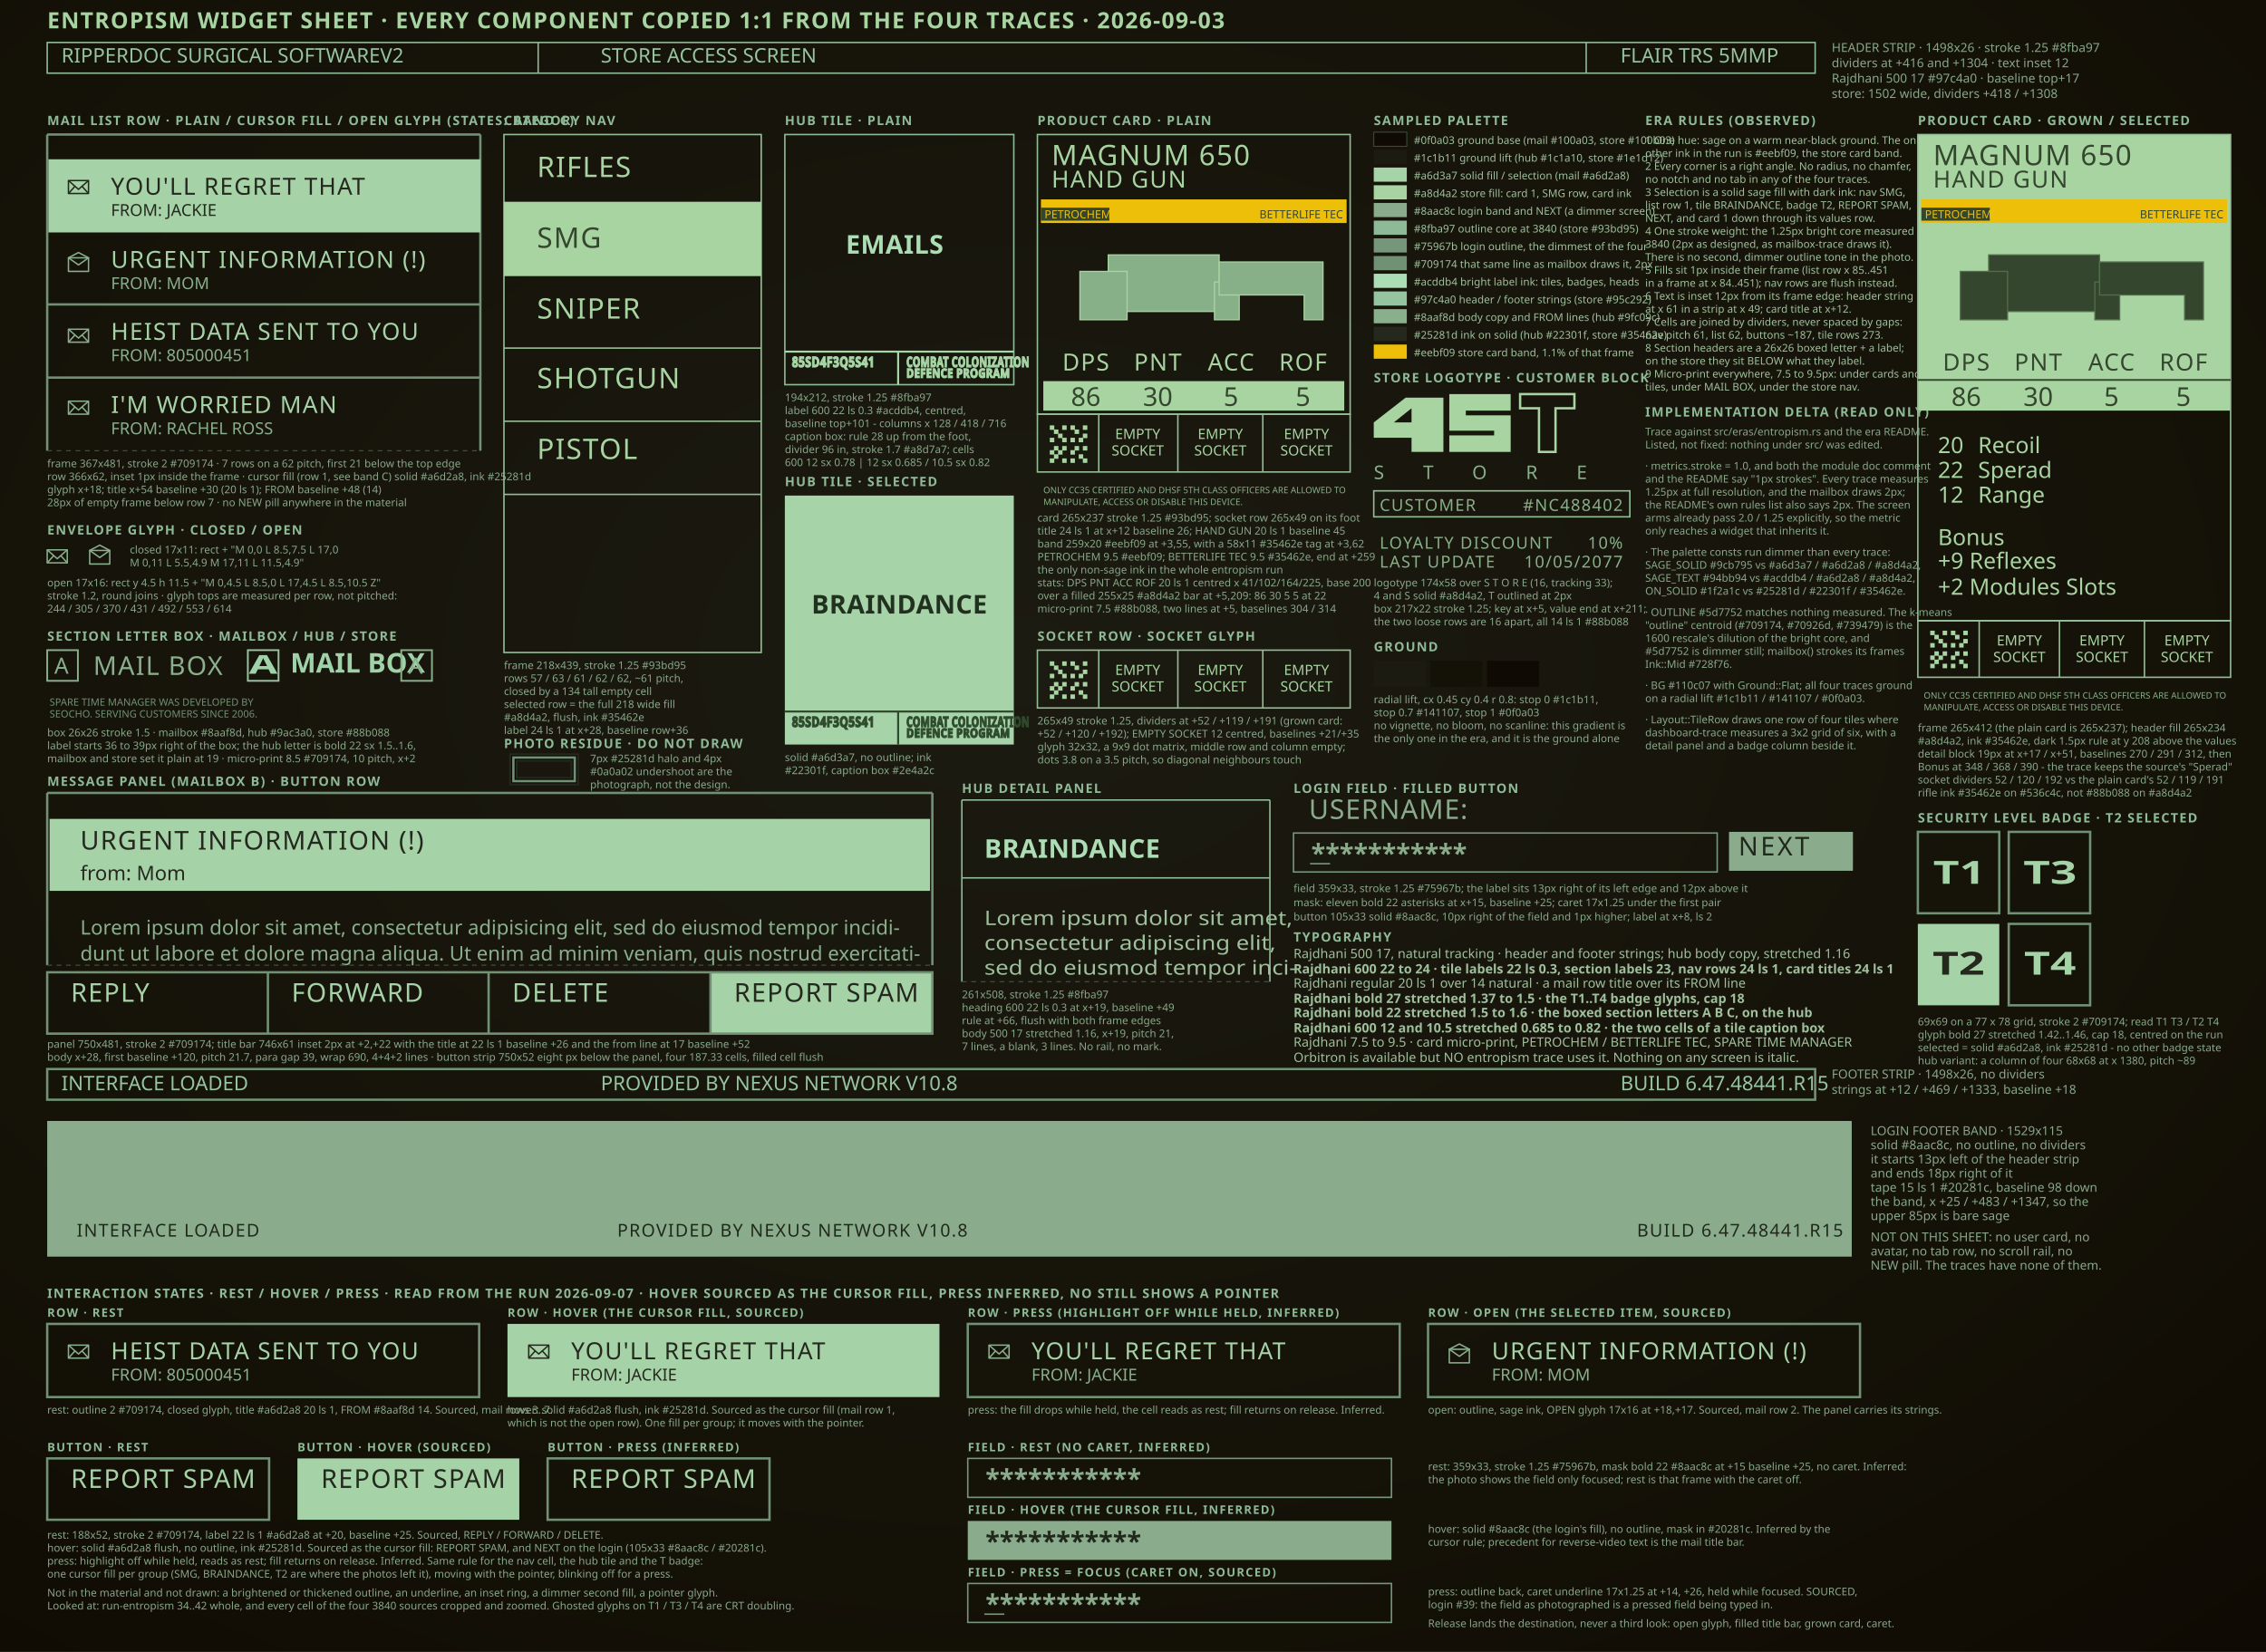
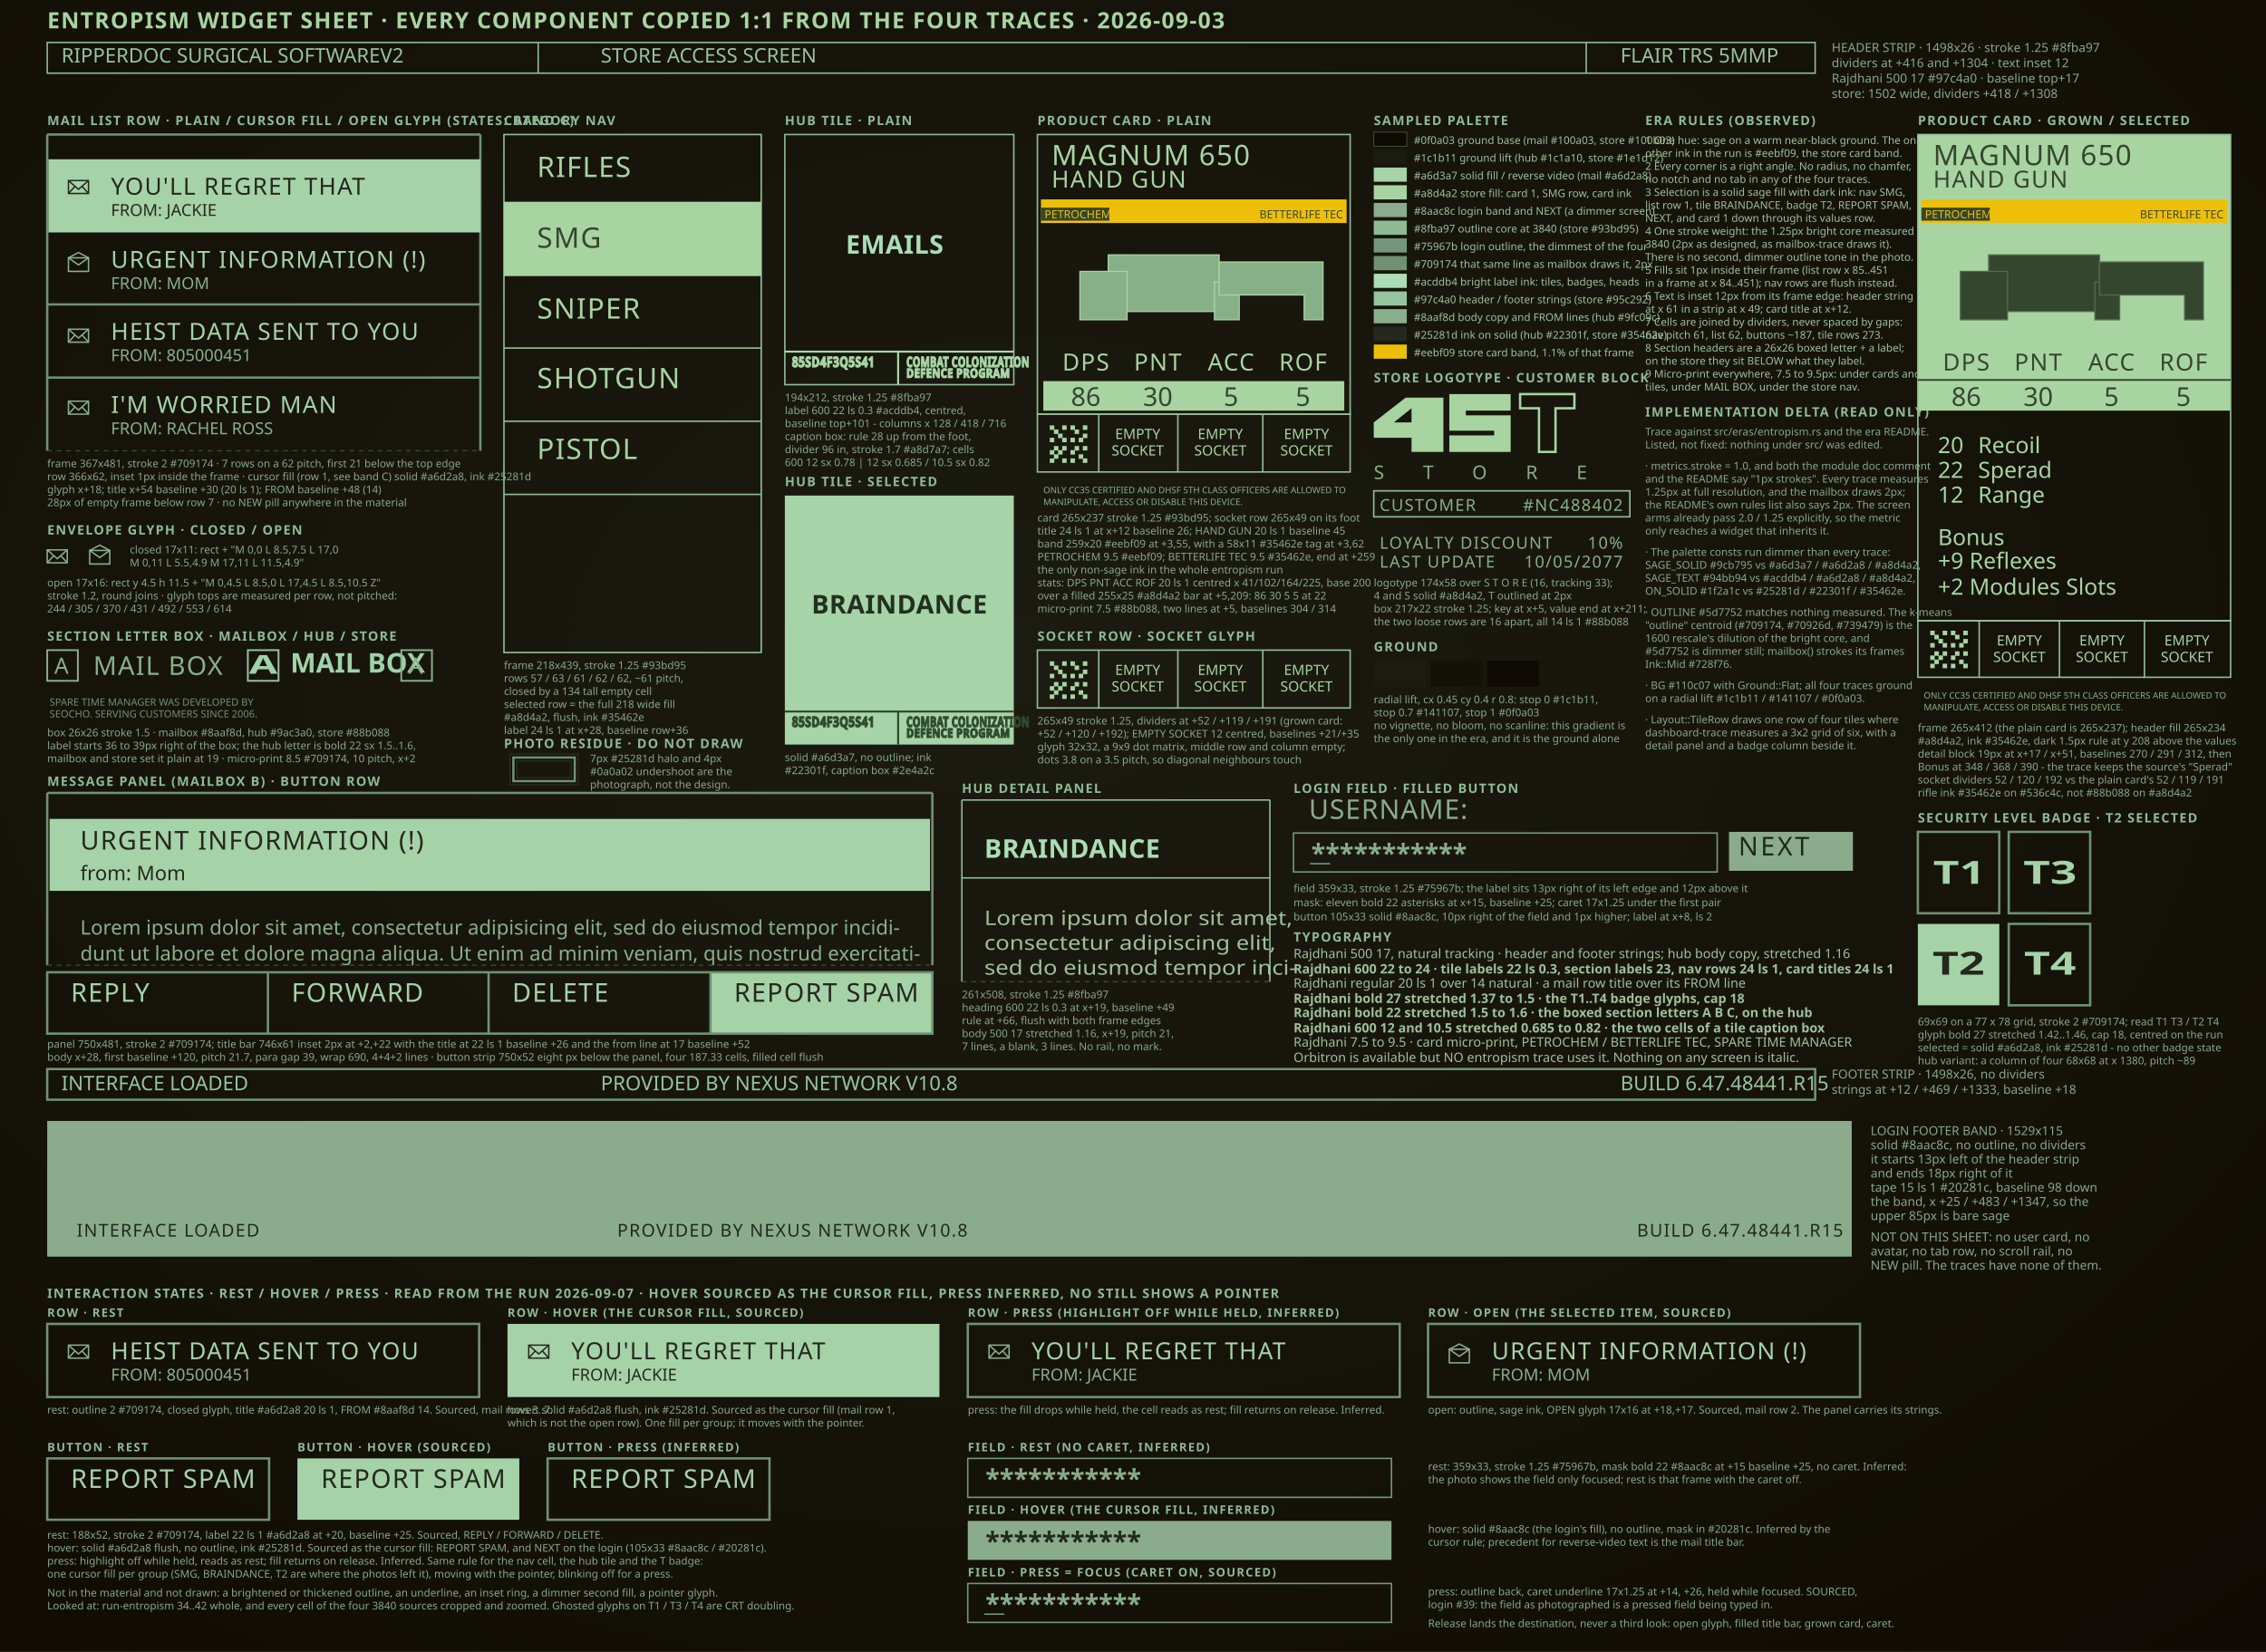
<svg xmlns="http://www.w3.org/2000/svg" width="1920" height="1400" viewBox="0 0 1920 1400">
  <defs>
    <radialGradient id="lift" cx="0.45" cy="0.4" r="0.8">
      <stop offset="0" stop-color="#1c1b11" />
      <stop offset="0.7" stop-color="#141107" />
      <stop offset="1" stop-color="#0f0a03" />
    </radialGradient>
    <g id="caption" font-family="Rajdhani" font-weight="600" text-anchor="start">
      <path d="M 0,-28 H 194 M 96,-28 V 0" fill="none" stroke-width="1.7" />
      <text transform="translate(6,-15) scale(0.78,1)" font-size="12">85SD4F3Q5S41</text>
      <text transform="translate(103,-15) scale(0.685,1)" font-size="12">COMBAT COLONIZATION</text>
      <text transform="translate(103,-6) scale(0.82,1)" font-size="10.5">DEFENCE PROGRAM</text>
    </g>
    <g id="env" fill="none" stroke-width="1.2" stroke-linejoin="round">
      <rect x="0" y="0" width="17" height="11" />
      <path d="M 0,0 L 8.5,7.5 L 17,0 M 0,11 L 5.5,4.9 M 17,11 L 11.5,4.9" />
    </g>
    <g id="env-open" fill="none" stroke-width="1.2" stroke-linejoin="round">
      <rect x="0" y="4.5" width="17" height="11.5" />
      <path d="M 0,4.5 L 8.5,0 L 17,4.5 L 8.5,10.5 Z" />
    </g>
    <g id="rifle">
      <rect x="60" y="102" width="94" height="48" />
      <rect x="36" y="116" width="40" height="41" />
      <rect x="150" y="125" width="21" height="32" />
      <path d="M 154,108 H 242 V 157 H 226 V 136 H 154 Z" />
    </g>
    <g id="qr">
      <rect x="0" y="0" width="3.8" height="3.8" />
      <rect x="10.5" y="0" width="3.8" height="3.8" />
      <rect x="17.5" y="0" width="3.8" height="3.8" />
      <rect x="28" y="0" width="3.8" height="3.8" />
      <rect x="3.5" y="3.5" width="3.8" height="3.8" />
      <rect x="21" y="3.5" width="3.8" height="3.8" />
      <rect x="7" y="7" width="3.8" height="3.8" />
      <rect x="28" y="7" width="3.8" height="3.8" />
      <rect x="0" y="10.5" width="3.8" height="3.8" />
      <rect x="10.5" y="10.5" width="3.8" height="3.8" />
      <rect x="17.5" y="10.5" width="3.8" height="3.8" />
      <rect x="24.5" y="10.5" width="3.8" height="3.8" />
      <rect x="3.5" y="17.5" width="3.8" height="3.8" />
      <rect x="10.5" y="17.5" width="3.8" height="3.8" />
      <rect x="21" y="17.5" width="3.8" height="3.8" />
      <rect x="28" y="17.5" width="3.8" height="3.8" />
      <rect x="0" y="21" width="3.8" height="3.8" />
      <rect x="7" y="21" width="3.8" height="3.8" />
      <rect x="17.5" y="21" width="3.8" height="3.8" />
      <rect x="3.5" y="24.5" width="3.8" height="3.8" />
      <rect x="24.5" y="24.5" width="3.8" height="3.8" />
      <rect x="0" y="28" width="3.8" height="3.8" />
      <rect x="10.5" y="28" width="3.8" height="3.8" />
      <rect x="17.5" y="28" width="3.8" height="3.8" />
      <rect x="28" y="28" width="3.8" height="3.8" />
    </g>
    <g id="card" font-family="Rajdhani">
      <rect x="0" y="0" width="265" height="237" fill="none" stroke="#93bd95" stroke-width="1.25" />
      <text x="12" y="26" font-size="24" fill="#a8d4a2" letter-spacing="1">MAGNUM 650</text>
      <text x="12" y="45" font-size="20" fill="#a8d4a2" letter-spacing="1">HAND GUN</text>
      <rect x="3" y="55" width="259" height="20" fill="#eebf09" />
      <rect x="3" y="62" width="58" height="11" fill="#35462e" />
      <text x="6" y="71" font-size="9.5" fill="#eebf09">PETROCHEM</text>
      <text x="259" y="71" font-size="9.5" fill="#35462e" text-anchor="end">BETTERLIFE TEC</text>
      <use href="#rifle" fill="#88b088" stroke="#a8d4a2" stroke-width="1" />
      <g font-size="20" fill="#a8d4a2" text-anchor="middle" letter-spacing="1">
        <text x="41" y="200">DPS</text>
        <text x="102" y="200">PNT</text>
        <text x="164" y="200">ACC</text>
        <text x="225" y="200">ROF</text>
      </g>
      <rect x="5" y="209" width="255" height="25" fill="#a8d4a2" />
      <g font-size="22" fill="#35462e" text-anchor="middle">
        <text x="41" y="230">86</text>
        <text x="102" y="230">30</text>
        <text x="164" y="230">5</text>
        <text x="225" y="230">5</text>
      </g>
      <rect x="0" y="237" width="265" height="49" fill="none" stroke="#93bd95" stroke-width="1.25" />
      <path d="M 52,237 V 286 M 119,237 V 286 M 191,237 V 286" fill="none" stroke="#93bd95" stroke-width="1.25" />
      <use href="#qr" x="10.5" y="246.5" fill="#a8d4a2" />
      <g font-size="12" fill="#a8d4a2" text-anchor="middle">
        <text x="85" y="258">EMPTY</text>
        <text x="85" y="272">SOCKET</text>
        <text x="155" y="258">EMPTY</text>
        <text x="155" y="272">SOCKET</text>
        <text x="228" y="258">EMPTY</text>
        <text x="228" y="272">SOCKET</text>
      </g>
      <g font-size="7.5" fill="#88b088">
        <text x="5" y="304">ONLY CC35 CERTIFIED AND DHSF 5TH CLASS OFFICERS ARE ALLOWED TO</text>
        <text x="5" y="314">MANIPULATE, ACCESS OR DISABLE THIS DEVICE.</text>
      </g>
    </g>
  </defs>
  <rect width="1920" height="1400" fill="url(#lift)" />
  <text x="40" y="24" font-family="Rajdhani" font-size="19" font-weight="600" fill="#a8d4a2" letter-spacing="1">ENTROPISM WIDGET SHEET · EVERY COMPONENT COPIED 1:1 FROM THE FOUR TRACES · 2026-09-03</text>
  <g>
    <rect x="40" y="36" width="1498" height="26" fill="none" stroke="#8fba97" stroke-width="1.25" />
    <path d="M 456,36 V 62 M 1344,36 V 62" fill="none" stroke="#8fba97" stroke-width="1.25" />
    <g font-family="Rajdhani" font-size="17" font-weight="500" fill="#97c4a0">
      <text x="52" y="53">RIPPERDOC SURGICAL SOFTWAREV2</text>
      <text x="509" y="53">STORE ACCESS SCREEN</text>
      <text x="1373" y="53">FLAIR TRS 5MMP</text>
    </g>
  </g>
  <g font-family="Rajdhani" font-size="10.5" font-weight="500" fill="#88a789">
    <text x="1552" y="44">HEADER STRIP · 1498x26 · stroke 1.25 #8fba97</text>
    <text x="1552" y="57">dividers at +416 and +1304 · text inset 12</text>
    <text x="1552" y="70">Rajdhani 500 17 #97c4a0 · baseline top+17</text>
    <text x="1552" y="83">store: 1502 wide, dividers +418 / +1308</text>
  </g>
  <text x="40" y="106" font-family="Rajdhani" font-size="11" font-weight="600" letter-spacing="1" fill="#8fba97">MAIL LIST ROW · PLAIN / CURSOR FILL / OPEN GLYPH (STATES: BAND C)</text>
  <g font-family="Rajdhani">
    <path d="M 40,114 H 407 M 40,114 V 382 M 407,114 V 382 M 41,258 H 407 M 41,320 H 407" fill="none" stroke="#709174" stroke-width="2" />
    <rect x="41" y="135" width="366" height="62" fill="#a6d2a8" />
    <use href="#env" x="58" y="153" stroke="#25281d" />
    <text x="94" y="165" font-size="20" fill="#25281d" letter-spacing="1">YOU'LL REGRET THAT</text>
    <text x="94" y="183" font-size="14" fill="#25281d">FROM: JACKIE</text>
    <g stroke="#8aaf8d">
      <use href="#env-open" x="58" y="214" />
      <use href="#env" x="58" y="279" />
      <use href="#env" x="58" y="340" />
    </g>
    <g font-size="20" fill="#a6d2a8" letter-spacing="1">
      <text x="94" y="227">URGENT INFORMATION (!)</text>
      <text x="94" y="288">HEIST DATA SENT TO YOU</text>
      <text x="94" y="350">I'M WORRIED MAN</text>
    </g>
    <g font-size="14" fill="#8aaf8d">
      <text x="94" y="245">FROM: MOM</text>
      <text x="94" y="306">FROM: 805000451</text>
      <text x="94" y="368">FROM: RACHEL ROSS</text>
    </g>
    <path d="M 40,382 H 407" stroke="#3d4d38" stroke-width="1" stroke-dasharray="4 4" fill="none" />
  </g>
  <g font-family="Rajdhani" font-size="9" font-weight="500" fill="#88a789">
    <text x="40" y="396">frame 367x481, stroke 2 #709174 · 7 rows on a 62 pitch, first 21 below the top edge</text>
    <text x="40" y="407">row 366x62, inset 1px inside the frame · cursor fill (row 1, see band C) solid #a6d2a8, ink #25281d</text>
    <text x="40" y="418">glyph x+18; title x+54 baseline +30 (20 ls 1); FROM baseline +48 (14)</text>
    <text x="40" y="429">28px of empty frame below row 7 · no NEW pill anywhere in the material</text>
  </g>
  <text x="40" y="453" font-family="Rajdhani" font-size="11" font-weight="600" letter-spacing="1" fill="#8fba97">ENVELOPE GLYPH · CLOSED / OPEN</text>
  <g stroke="#8aaf8d">
    <use href="#env" x="40" y="466" />
    <use href="#env-open" x="76" y="462" />
  </g>
  <g font-family="Rajdhani" font-size="9" font-weight="500" fill="#88a789">
    <text x="110" y="469">closed 17x11: rect + "M 0,0 L 8.5,7.5 L 17,0</text>
    <text x="110" y="480">M 0,11 L 5.5,4.9 M 17,11 L 11.5,4.9"</text>
    <text x="40" y="497">open 17x16: rect y 4.5 h 11.5 + "M 0,4.5 L 8.5,0 L 17,4.5 L 8.5,10.5 Z"</text>
    <text x="40" y="508">stroke 1.2, round joins · glyph tops are measured per row, not pitched:</text>
    <text x="40" y="519">244 / 305 / 370 / 431 / 492 / 553 / 614</text>
  </g>
  <text x="40" y="543" font-family="Rajdhani" font-size="11" font-weight="600" letter-spacing="1" fill="#8fba97">SECTION LETTER BOX · MAILBOX / HUB / STORE</text>
  <g font-family="Rajdhani" fill="#8aaf8d">
    <rect x="40" y="551" width="26" height="26" fill="none" stroke="#8aaf8d" stroke-width="1.5" />
    <text x="46" y="571" font-size="19">A</text>
    <text x="79" y="572" font-size="22" letter-spacing="1">MAIL BOX</text>
    <text x="42" y="598" font-size="8.5" fill="#709174">SPARE TIME MANAGER WAS DEVELOPED BY</text>
    <text x="42" y="608" font-size="8.5" fill="#709174">SEOCHO. SERVING CUSTOMERS SINCE 2006.</text>
  </g>
  <g font-family="Rajdhani" fill="#a0d2a9">
    <rect x="210" y="551" width="26" height="26" fill="none" stroke="#9ac3a0" stroke-width="1.5" />
    <text transform="translate(223,571) scale(1.6,1)" font-size="22" font-weight="bold" text-anchor="middle">A</text>
    <text x="246" y="570" font-size="23" font-weight="600">MAIL BOX</text>
  </g>
  <g font-family="Rajdhani" fill="#88b088">
    <rect x="340" y="551" width="26" height="26" fill="none" stroke="#88b088" stroke-width="1.5" />
    <text x="346" y="571" font-size="19">A</text>
  </g>
  <g font-family="Rajdhani" font-size="9" font-weight="500" fill="#88a789">
    <text x="40" y="624">box 26x26 stroke 1.5 · mailbox #8aaf8d, hub #9ac3a0, store #88b088</text>
    <text x="40" y="635">label starts 36 to 39px right of the box; the hub letter is bold 22 sx 1.5..1.6,</text>
    <text x="40" y="646">mailbox and store set it plain at 19 · micro-print 8.5 #709174, 10 pitch, x+2</text>
  </g>
  <text x="427" y="106" font-family="Rajdhani" font-size="11" font-weight="600" letter-spacing="1" fill="#8fba97">CATEGORY NAV</text>
  <g font-family="Rajdhani" font-size="24" letter-spacing="1">
    <rect x="427" y="114" width="218" height="439" fill="none" stroke="#93bd95" stroke-width="1.25" />
    <text x="455" y="150" fill="#a8d4a2">RIFLES</text>
    <rect x="427" y="171" width="218" height="63" fill="#a8d4a2" />
    <text x="455" y="210" fill="#35462e">SMG</text>
    <text x="455" y="270" fill="#a8d4a2">SNIPER</text>
    <text x="455" y="329" fill="#a8d4a2">SHOTGUN</text>
    <text x="455" y="389" fill="#a8d4a2">PISTOL</text>
    <path d="M 427,295 H 645 M 427,357 H 645 M 427,419 H 645" fill="none" stroke="#93bd95" stroke-width="1.25" />
  </g>
  <g font-family="Rajdhani" font-size="9" font-weight="500" fill="#88a789">
    <text x="427" y="567">frame 218x439, stroke 1.25 #93bd95</text>
    <text x="427" y="578">rows 57 / 63 / 61 / 62 / 62, ~61 pitch,</text>
    <text x="427" y="589">closed by a 134 tall empty cell</text>
    <text x="427" y="600">selected row = the full 218 wide fill</text>
    <text x="427" y="611">#a8d4a2, flush, ink #35462e</text>
    <text x="427" y="622">label 24 ls 1 at x+28, baseline row+36</text>
  </g>
  <text x="427" y="634" font-family="Rajdhani" font-size="11" font-weight="600" letter-spacing="1" fill="#8fba97">PHOTO RESIDUE · DO NOT DRAW</text>
  <g fill="none">
    <rect x="435" y="642" width="52" height="20" stroke="#25281d" stroke-width="7" />
    <rect x="435" y="642" width="52" height="20" stroke="#0a0a02" stroke-width="4" />
    <rect x="435" y="642" width="52" height="20" stroke="#709174" stroke-width="2" />
  </g>
  <g font-family="Rajdhani" font-size="9" font-weight="500" fill="#88a789">
    <text x="500" y="646">7px #25281d halo and 4px</text>
    <text x="500" y="657">#0a0a02 undershoot are the</text>
    <text x="500" y="668">photograph, not the design.</text>
  </g>
  <text x="665" y="106" font-family="Rajdhani" font-size="11" font-weight="600" letter-spacing="1" fill="#8fba97">HUB TILE · PLAIN</text>
  <g font-family="Rajdhani" font-size="22" font-weight="600" text-anchor="middle" letter-spacing="0.3">
    <rect x="665" y="114" width="194" height="212" fill="none" stroke="#8fba97" stroke-width="1.25" />
    <text x="758" y="215" fill="#acddb4">EMAILS</text>
    <use href="#caption" x="665" y="326" fill="#a8d7a7" stroke="#a8d7a7" />
  </g>
  <g font-family="Rajdhani" font-size="9" font-weight="500" fill="#88a789">
    <text x="665" y="340">194x212, stroke 1.25 #8fba97</text>
    <text x="665" y="351">label 600 22 ls 0.3 #acddb4, centred,</text>
    <text x="665" y="362">baseline top+101 - columns x 128 / 418 / 716</text>
    <text x="665" y="373">caption box: rule 28 up from the foot,</text>
    <text x="665" y="384">divider 96 in, stroke 1.7 #a8d7a7; cells</text>
    <text x="665" y="395">600 12 sx 0.78 | 12 sx 0.685 / 10.5 sx 0.82</text>
  </g>
  <text x="665" y="412" font-family="Rajdhani" font-size="11" font-weight="600" letter-spacing="1" fill="#8fba97">HUB TILE · SELECTED</text>
  <g font-family="Rajdhani" font-size="22" font-weight="600" text-anchor="middle" letter-spacing="0.3">
    <rect x="665" y="420" width="194" height="211" fill="#a6d3a7" />
    <text x="762" y="520" fill="#22301f">BRAINDANCE</text>
    <use href="#caption" x="665" y="631" fill="#2e4a2c" stroke="#2e4a2c" />
  </g>
  <g font-family="Rajdhani" font-size="9" font-weight="500" fill="#88a789">
    <text x="665" y="645">solid #a6d3a7, no outline; ink</text>
    <text x="665" y="656">#22301f, caption box #2e4a2c</text>
  </g>
  <text x="879" y="106" font-family="Rajdhani" font-size="11" font-weight="600" letter-spacing="1" fill="#8fba97">PRODUCT CARD · PLAIN</text>
  <use href="#card" x="879" y="114" />
  <g font-family="Rajdhani" font-size="9" font-weight="500" fill="#88a789">
    <text x="879" y="442">card 265x237 stroke 1.25 #93bd95; socket row 265x49 on its foot</text>
    <text x="879" y="453">title 24 ls 1 at x+12 baseline 26; HAND GUN 20 ls 1 baseline 45</text>
    <text x="879" y="464">band 259x20 #eebf09 at +3,55, with a 58x11 #35462e tag at +3,62</text>
    <text x="879" y="475">PETROCHEM 9.5 #eebf09; BETTERLIFE TEC 9.5 #35462e, end at +259</text>
    <text x="879" y="486">the only non-sage ink in the whole entropism run</text>
    <text x="879" y="497">stats: DPS PNT ACC ROF 20 ls 1 centred x 41/102/164/225, base 200</text>
    <text x="879" y="508">over a filled 255x25 #a8d4a2 bar at +5,209: 86 30 5 5 at 22</text>
    <text x="879" y="519">micro-print 7.5 #88b088, two lines at +5, baselines 304 / 314</text>
  </g>
  <text x="879" y="543" font-family="Rajdhani" font-size="11" font-weight="600" letter-spacing="1" fill="#8fba97">SOCKET ROW · SOCKET GLYPH</text>
  <g font-family="Rajdhani">
    <rect x="879" y="551" width="265" height="49" fill="none" stroke="#93bd95" stroke-width="1.25" />
    <path d="M 931,551 V 600 M 998,551 V 600 M 1070,551 V 600" fill="none" stroke="#93bd95" stroke-width="1.25" />
    <use href="#qr" x="889.5" y="560.5" fill="#a8d4a2" />
    <g font-size="12" fill="#a8d4a2" text-anchor="middle">
      <text x="964" y="572">EMPTY</text>
      <text x="964" y="586">SOCKET</text>
      <text x="1034" y="572">EMPTY</text>
      <text x="1034" y="586">SOCKET</text>
      <text x="1107" y="572">EMPTY</text>
      <text x="1107" y="586">SOCKET</text>
    </g>
  </g>
  <g font-family="Rajdhani" font-size="9" font-weight="500" fill="#88a789">
    <text x="879" y="614">265x49 stroke 1.25, dividers at +52 / +119 / +191 (grown card:</text>
    <text x="879" y="625">+52 / +120 / +192); EMPTY SOCKET 12 centred, baselines +21/+35</text>
    <text x="879" y="636">glyph 32x32, a 9x9 dot matrix, middle row and column empty;</text>
    <text x="879" y="647">dots 3.8 on a 3.5 pitch, so diagonal neighbours touch</text>
  </g>
  <text x="1164" y="106" font-family="Rajdhani" font-size="11" font-weight="600" letter-spacing="1" fill="#8fba97">SAMPLED PALETTE</text>
  <g font-family="Rajdhani" font-size="9" font-weight="500" fill="#9fc09c">
    <rect x="1164" y="112" width="28" height="12" fill="#0f0a03" stroke="#3d4d38" stroke-width="0.8" />
    <text x="1198" y="122">#0f0a03  ground base (mail #100a03, store #100b03)</text>
    <rect x="1164" y="127" width="28" height="12" fill="#1c1b11" />
    <text x="1198" y="137">#1c1b11  ground lift (hub #1c1a10, store #1e1d12)</text>
    <rect x="1164" y="142" width="28" height="12" fill="#a6d3a7" />
-     <text x="1198" y="152">#a6d3a7  solid fill / selection (mail #a6d2a8)</text>
+     <text x="1198" y="152">#a6d3a7  solid fill / reverse video (mail #a6d2a8)</text>
    <rect x="1164" y="157" width="28" height="12" fill="#a8d4a2" />
    <text x="1198" y="167">#a8d4a2  store fill: card 1, SMG row, card ink</text>
    <rect x="1164" y="172" width="28" height="12" fill="#8aac8c" />
    <text x="1198" y="182">#8aac8c  login band and NEXT (a dimmer screen)</text>
    <rect x="1164" y="187" width="28" height="12" fill="#8fba97" />
    <text x="1198" y="197">#8fba97  outline core at 3840 (store #93bd95)</text>
    <rect x="1164" y="202" width="28" height="12" fill="#75967b" />
    <text x="1198" y="212">#75967b  login outline, the dimmest of the four</text>
    <rect x="1164" y="217" width="28" height="12" fill="#709174" />
    <text x="1198" y="227">#709174  that same line as mailbox draws it, 2px</text>
    <rect x="1164" y="232" width="28" height="12" fill="#acddb4" />
    <text x="1198" y="242">#acddb4  bright label ink: tiles, badges, heads</text>
    <rect x="1164" y="247" width="28" height="12" fill="#97c4a0" />
    <text x="1198" y="257">#97c4a0  header / footer strings (store #95c292)</text>
    <rect x="1164" y="262" width="28" height="12" fill="#8aaf8d" />
    <text x="1198" y="272">#8aaf8d  body copy and FROM lines (hub #9fc09c)</text>
    <rect x="1164" y="277" width="28" height="12" fill="#25281d" />
    <text x="1198" y="287">#25281d  ink on solid (hub #22301f, store #35462e)</text>
    <rect x="1164" y="292" width="28" height="12" fill="#eebf09" />
    <text x="1198" y="302">#eebf09  store card band, 1.1% of that frame</text>
  </g>
  <text x="1164" y="324" font-family="Rajdhani" font-size="11" font-weight="600" letter-spacing="1" fill="#8fba97">STORE LOGOTYPE · CUSTOMER BLOCK</text>
  <g transform="translate(1026,232)" font-family="Rajdhani">
    <path d="M 170,105 H 197 V 151 H 170 V 139 H 138 V 126 L 165,105 Z M 155,126 H 170 V 114 Z" fill="#a8d4a2" fill-rule="evenodd" />
    <path d="M 202,102 H 254 V 116 H 216 V 120 H 254 V 151 H 202 V 137 H 240 V 133 H 202 Z" fill="#a8d4a2" />
    <path d="M 262,102 H 308 V 114 H 292 V 151 H 278 V 114 H 262 Z" fill="none" stroke="#a8d4a2" stroke-width="2" />
    <text x="138" y="174" font-size="16" fill="#88b088" letter-spacing="33">STORE</text>
  </g>
  <g font-family="Rajdhani">
    <rect x="1164" y="416" width="217" height="22" fill="none" stroke="#93bd95" stroke-width="1.25" />
    <g font-size="14" fill="#88b088" letter-spacing="1">
      <text x="1169" y="433">CUSTOMER</text>
      <text x="1375" y="433" text-anchor="end">#NC488402</text>
      <text x="1169" y="465">LOYALTY DISCOUNT</text>
      <text x="1375" y="465" text-anchor="end">10%</text>
      <text x="1169" y="481">LAST UPDATE</text>
      <text x="1375" y="481" text-anchor="end">10/05/2077</text>
    </g>
  </g>
  <g font-family="Rajdhani" font-size="9" font-weight="500" fill="#88a789">
    <text x="1164" y="497">logotype 174x58 over S T O R E (16, tracking 33);</text>
    <text x="1164" y="508">4 and S solid #a8d4a2, T outlined at 2px</text>
    <text x="1164" y="519">box 217x22 stroke 1.25; key at x+5, value end at x+211;</text>
    <text x="1164" y="530">the two loose rows are 16 apart, all 14 ls 1 #88b088</text>
  </g>
  <text x="1164" y="552" font-family="Rajdhani" font-size="11" font-weight="600" letter-spacing="1" fill="#8fba97">GROUND</text>
  <g>
    <rect x="1164" y="560" width="44" height="22" fill="#1c1b11" />
    <rect x="1212" y="560" width="44" height="22" fill="#141107" />
    <rect x="1260" y="560" width="44" height="22" fill="#0f0a03" />
  </g>
  <g font-family="Rajdhani" font-size="9" font-weight="500" fill="#88a789">
    <text x="1164" y="596">radial lift, cx 0.45 cy 0.4 r 0.8: stop 0 #1c1b11,</text>
    <text x="1164" y="607">stop 0.7 #141107, stop 1 #0f0a03</text>
    <text x="1164" y="618">no vignette, no bloom, no scanline: this gradient is</text>
    <text x="1164" y="629">the only one in the era, and it is the ground alone</text>
  </g>
  <text x="1394" y="106" font-family="Rajdhani" font-size="11" font-weight="600" letter-spacing="1" fill="#8fba97">ERA RULES (OBSERVED)</text>
  <g font-family="Rajdhani" font-size="9" font-weight="500" fill="#9fc09c">
    <text x="1394" y="122">1 One hue: sage on a warm near-black ground. The only</text>
    <text x="1394" y="133">  other ink in the run is #eebf09, the store card band.</text>
    <text x="1394" y="144">2 Every corner is a right angle. No radius, no chamfer,</text>
    <text x="1394" y="155">  no notch and no tab in any of the four traces.</text>
    <text x="1394" y="166">3 Selection is a solid sage fill with dark ink: nav SMG,</text>
    <text x="1394" y="177">  list row 1, tile BRAINDANCE, badge T2, REPORT SPAM,</text>
    <text x="1394" y="188">  NEXT, and card 1 down through its values row.</text>
    <text x="1394" y="199">4 One stroke weight: the 1.25px bright core measured at</text>
    <text x="1394" y="210">  3840 (2px as designed, as mailbox-trace draws it).</text>
    <text x="1394" y="221">  There is no second, dimmer outline tone in the photo.</text>
    <text x="1394" y="232">5 Fills sit 1px inside their frame (list row x 85..451</text>
    <text x="1394" y="243">  in a frame at x 84..451); nav rows are flush instead.</text>
    <text x="1394" y="254">6 Text is inset 12px from its frame edge: header string</text>
    <text x="1394" y="265">  at x 61 in a strip at x 49; card title at x+12.</text>
    <text x="1394" y="276">7 Cells are joined by dividers, never spaced by gaps:</text>
    <text x="1394" y="287">  nav pitch 61, list 62, buttons ~187, tile rows 273.</text>
    <text x="1394" y="298">8 Section headers are a 26x26 boxed letter + a label;</text>
    <text x="1394" y="309">  on the store they sit BELOW what they label.</text>
    <text x="1394" y="320">9 Micro-print everywhere, 7.5 to 9.5px: under cards and</text>
    <text x="1394" y="331">  tiles, under MAIL BOX, under the store nav.</text>
  </g>
  <text x="1394" y="353" font-family="Rajdhani" font-size="11" font-weight="600" letter-spacing="1" fill="#8fba97">IMPLEMENTATION DELTA (READ ONLY)</text>
  <g font-family="Rajdhani" font-size="9" font-weight="500" fill="#88a789">
    <text x="1394" y="369">Trace against src/eras/entropism.rs and the era README.</text>
    <text x="1394" y="380">Listed, not fixed: nothing under src/ was edited.</text>
    <text x="1394" y="398">· metrics.stroke = 1.0, and both the module doc comment</text>
    <text x="1394" y="409">  and the README say "1px strokes". Every trace measures</text>
    <text x="1394" y="420">  1.25px at full resolution, and the mailbox draws 2px;</text>
    <text x="1394" y="431">  the README's own rules list also says 2px. The screen</text>
    <text x="1394" y="442">  arms already pass 2.0 / 1.25 explicitly, so the metric</text>
    <text x="1394" y="453">  only reaches a widget that inherits it.</text>
    <text x="1394" y="471">· The palette consts run dimmer than every trace:</text>
    <text x="1394" y="482">  SAGE_SOLID #9cb795 vs #a6d3a7 / #a6d2a8 / #a8d4a2,</text>
    <text x="1394" y="493">  SAGE_TEXT #94bb94 vs #acddb4 / #a6d2a8 / #a8d4a2,</text>
    <text x="1394" y="504">  ON_SOLID #1f2a1c vs #25281d / #22301f / #35462e.</text>
    <text x="1394" y="522">· OUTLINE #5d7752 matches nothing measured. The k-means</text>
    <text x="1394" y="533">  "outline" centroid (#709174, #70926d, #739479) is the</text>
    <text x="1394" y="544">  1600 rescale's dilution of the bright core, and</text>
    <text x="1394" y="555">  #5d7752 is dimmer still; mailbox() strokes its frames</text>
    <text x="1394" y="566">  Ink::Mid #728f76.</text>
    <text x="1394" y="584">· BG #110c07 with Ground::Flat; all four traces ground</text>
    <text x="1394" y="595">  on a radial lift #1c1b11 / #141107 / #0f0a03.</text>
    <text x="1394" y="613">· Layout::TileRow draws one row of four tiles where</text>
    <text x="1394" y="624">  dashboard-trace measures a 3x2 grid of six, with a</text>
    <text x="1394" y="635">  detail panel and a badge column beside it.</text>
  </g>
  <text x="1625" y="106" font-family="Rajdhani" font-size="11" font-weight="600" letter-spacing="1" fill="#8fba97">PRODUCT CARD · GROWN / SELECTED</text>
  <g transform="translate(1625,114)" font-family="Rajdhani">
    <rect x="0" y="0" width="265" height="234" fill="#a8d4a2" />
    <rect x="0" y="0" width="265" height="412" fill="none" stroke="#93bd95" stroke-width="1.25" />
    <text x="13" y="26" font-size="24" fill="#35462e" letter-spacing="1">MAGNUM 650</text>
    <text x="13" y="45" font-size="20" fill="#35462e" letter-spacing="1">HAND GUN</text>
    <rect x="3" y="55" width="259" height="20" fill="#eebf09" />
    <rect x="3" y="62" width="58" height="11" fill="#35462e" />
    <text x="6" y="71" font-size="9.5" fill="#eebf09">PETROCHEM</text>
    <text x="259" y="71" font-size="9.5" fill="#35462e" text-anchor="end">BETTERLIFE TEC</text>
    <use href="#rifle" fill="#35462e" stroke="#536c4c" stroke-width="1" />
    <g font-size="20" fill="#35462e" text-anchor="middle" letter-spacing="1">
      <text x="41" y="200">DPS</text>
      <text x="102" y="200">PNT</text>
      <text x="164" y="200">ACC</text>
      <text x="225" y="200">ROF</text>
    </g>
    <path d="M 0,208 H 265" fill="none" stroke="#35462e" stroke-width="1.5" />
    <g font-size="22" fill="#35462e" text-anchor="middle">
      <text x="41" y="230">86</text>
      <text x="102" y="230">30</text>
      <text x="164" y="230">5</text>
      <text x="225" y="230">5</text>
    </g>
    <g font-size="19" fill="#a8d4a2">
      <text x="17" y="270">20</text>
      <text x="51" y="270">Recoil</text>
      <text x="17" y="291">22</text>
      <text x="51" y="291">Sperad</text>
      <text x="17" y="312">12</text>
      <text x="51" y="312">Range</text>
      <text x="17" y="348">Bonus</text>
      <text x="17" y="368">+9 Reflexes</text>
      <text x="17" y="390">+2 Modules Slots</text>
    </g>
    <path d="M 0,412 H 265 M 52,412 V 460 M 120,412 V 460 M 192,412 V 460" fill="none" stroke="#93bd95" stroke-width="1.25" />
    <rect x="0" y="412" width="265" height="48" fill="none" stroke="#93bd95" stroke-width="1.25" />
    <use href="#qr" x="10.5" y="420.5" fill="#a8d4a2" />
    <g font-size="12" fill="#a8d4a2" text-anchor="middle">
      <text x="86" y="433">EMPTY</text>
      <text x="86" y="447">SOCKET</text>
      <text x="156" y="433">EMPTY</text>
      <text x="156" y="447">SOCKET</text>
      <text x="228" y="433">EMPTY</text>
      <text x="228" y="447">SOCKET</text>
    </g>
    <g font-size="7.5" fill="#88b088">
      <text x="5" y="478">ONLY CC35 CERTIFIED AND DHSF 5TH CLASS OFFICERS ARE ALLOWED TO</text>
      <text x="5" y="488">MANIPULATE, ACCESS OR DISABLE THIS DEVICE.</text>
    </g>
  </g>
  <g font-family="Rajdhani" font-size="9" font-weight="500" fill="#88a789">
    <text x="1625" y="620">frame 265x412 (the plain card is 265x237); header fill 265x234</text>
    <text x="1625" y="631">#a8d4a2, ink #35462e, dark 1.5px rule at y 208 above the values</text>
    <text x="1625" y="642">detail block 19px at x+17 / x+51, baselines 270 / 291 / 312, then</text>
    <text x="1625" y="653">Bonus at 348 / 368 / 390 - the trace keeps the source's "Sperad"</text>
    <text x="1625" y="664">socket dividers 52 / 120 / 192 vs the plain card's 52 / 119 / 191</text>
    <text x="1625" y="675">rifle ink #35462e on #536c4c, not #88b088 on #a8d4a2</text>
  </g>
  <text x="1625" y="697" font-family="Rajdhani" font-size="11" font-weight="600" letter-spacing="1" fill="#8fba97">SECURITY LEVEL BADGE · T2 SELECTED</text>
  <g font-family="Rajdhani" font-size="27" font-weight="bold" text-anchor="middle">
    <path d="M 1625,705 h 69 v 69 h -69 Z M 1702,705 h 69 v 69 h -69 Z M 1702,783 h 69 v 69 h -69 Z" fill="none" stroke="#709174" stroke-width="2" />
    <text transform="translate(1660,749) scale(1.42,1)" fill="#a6d2a8">T1</text>
    <text transform="translate(1737,749) scale(1.46,1)" fill="#a6d2a8">T3</text>
    <rect x="1625" y="783" width="69" height="69" fill="#a6d2a8" />
    <text transform="translate(1659.5,826) scale(1.42,1)" fill="#25281d">T2</text>
    <text transform="translate(1737,826) scale(1.42,1)" fill="#a6d2a8">T4</text>
  </g>
  <g font-family="Rajdhani" font-size="9" font-weight="500" fill="#88a789">
    <text x="1625" y="869">69x69 on a 77 x 78 grid, stroke 2 #709174; read T1 T3 / T2 T4</text>
    <text x="1625" y="880">glyph bold 27 stretched 1.42..1.46, cap 18, centred on the run</text>
    <text x="1625" y="891">selected = solid #a6d2a8, ink #25281d - no other badge state</text>
    <text x="1625" y="902">hub variant: a column of four 68x68 at x 1380, pitch ~89</text>
  </g>
  <text x="40" y="666" font-family="Rajdhani" font-size="11" font-weight="600" letter-spacing="1" fill="#8fba97">MESSAGE PANEL (MAILBOX B) · BUTTON ROW</text>
  <g font-family="Rajdhani">
    <path d="M 40,672 H 790 M 40,672 V 818 M 790,672 V 818" fill="none" stroke="#709174" stroke-width="2" />
    <rect x="42" y="694" width="746" height="61" fill="#a6d2a8" />
    <text x="68" y="720" font-size="22" fill="#25281d" letter-spacing="1">URGENT INFORMATION (!)</text>
    <text x="68" y="746" font-size="17" fill="#25281d">from: Mom</text>
    <g font-size="17" fill="#8aaf8d" lengthAdjust="spacingAndGlyphs">
      <text x="68" y="792" textLength="679">Lorem ipsum dolor sit amet, consectetur adipisicing elit, sed do eiusmod tempor incidi-</text>
      <text x="68" y="814" textLength="691">dunt ut labore et dolore magna aliqua. Ut enim ad minim veniam, quis nostrud exercitati-</text>
    </g>
    <path d="M 40,818 H 790" fill="none" stroke="#3d4d38" stroke-width="1" stroke-dasharray="4 4" />
  </g>
  <g font-family="Rajdhani" font-size="22" letter-spacing="1">
    <rect x="602" y="824" width="188" height="52" fill="#a6d2a8" />
    <path d="M 40,824 H 790 V 876 H 40 Z M 227,824 V 876 M 414,824 V 876 M 602,824 V 876" fill="none" stroke="#709174" stroke-width="2" />
    <text x="60" y="849" fill="#a6d2a8">REPLY</text>
    <text x="247" y="849" fill="#a6d2a8">FORWARD</text>
    <text x="434" y="849" fill="#a6d2a8">DELETE</text>
    <text x="622" y="849" fill="#25281d">REPORT SPAM</text>
  </g>
  <g font-family="Rajdhani" font-size="9" font-weight="500" fill="#88a789">
    <text x="40" y="888">panel 750x481, stroke 2 #709174; title bar 746x61 inset 2px at +2,+22 with the title at 22 ls 1 baseline +26 and the from line at 17 baseline +52</text>
    <text x="40" y="899">body x+28, first baseline +120, pitch 21.7, para gap 39, wrap 690, 4+4+2 lines · button strip 750x52 eight px below the panel, four 187.33 cells, filled cell flush</text>
  </g>
  <text x="815" y="672" font-family="Rajdhani" font-size="11" font-weight="600" letter-spacing="1" fill="#8fba97">HUB DETAIL PANEL</text>
  <g font-family="Rajdhani">
    <path d="M 815,678 H 1076 M 815,678 V 832 M 1076,678 V 832" fill="none" stroke="#8fba97" stroke-width="1.25" />
    <text x="834" y="727" font-size="22" font-weight="600" fill="#acddb4" letter-spacing="0.3">BRAINDANCE</text>
    <path d="M 815,744 H 1076" fill="none" stroke="#8fba97" stroke-width="1.25" />
    <g font-size="17" font-weight="500" fill="#9fc09c" transform="translate(834,463) scale(1.16,1)">
      <text x="0" y="321">Lorem ipsum dolor sit amet,</text>
      <text x="0" y="342">consectetur adipiscing elit,</text>
      <text x="0" y="363">sed do eiusmod tempor inci-</text>
    </g>
    <path d="M 815,832 H 1076" fill="none" stroke="#3d4d38" stroke-width="1" stroke-dasharray="4 4" />
  </g>
  <g font-family="Rajdhani" font-size="9" font-weight="500" fill="#88a789">
    <text x="815" y="846">261x508, stroke 1.25 #8fba97</text>
    <text x="815" y="857">heading 600 22 ls 0.3 at x+19, baseline +49</text>
    <text x="815" y="868">rule at +66, flush with both frame edges</text>
    <text x="815" y="879">body 500 17 stretched 1.16, x+19, pitch 21,</text>
    <text x="815" y="890">7 lines, a blank, 3 lines. No rail, no mark.</text>
  </g>
  <text x="1096" y="672" font-family="Rajdhani" font-size="11" font-weight="600" letter-spacing="1" fill="#8fba97">LOGIN FIELD · FILLED BUTTON</text>
  <g font-family="Rajdhani">
    <text x="1109" y="694" font-size="23" font-weight="500" fill="#8aac8c" letter-spacing="0.75">USERNAME:</text>
    <rect x="1096" y="706" width="359" height="33" fill="none" stroke="#75967b" stroke-width="1.25" />
    <text x="1111" y="731" font-size="22" font-weight="bold" fill="#8aac8c">***********</text>
    <path d="M 1110,732 H 1127" fill="none" stroke="#75967b" stroke-width="1.25" />
    <rect x="1465" y="705" width="105" height="33" fill="#8aac8c" />
    <text x="1473" y="725" font-size="22" font-weight="500" fill="#20281c" letter-spacing="2">NEXT</text>
  </g>
  <g font-family="Rajdhani" font-size="9" font-weight="500" fill="#88a789">
    <text x="1096" y="756">field 359x33, stroke 1.25 #75967b; the label sits 13px right of its left edge and 12px above it</text>
    <text x="1096" y="768">mask: eleven bold 22 asterisks at x+15, baseline +25; caret 17x1.25 under the first pair</text>
    <text x="1096" y="780">button 105x33 solid #8aac8c, 10px right of the field and 1px higher; label at x+8, ls 2</text>
  </g>
  <text x="1096" y="798" font-family="Rajdhani" font-size="11" font-weight="600" letter-spacing="1" fill="#8fba97">TYPOGRAPHY</text>
  <g font-family="Rajdhani" fill="#9fc09c">
    <text x="1096" y="812" font-size="11" font-weight="500">Rajdhani 500 17, natural tracking · header and footer strings; hub body copy, stretched 1.16</text>
    <text x="1096" y="825" font-size="11" font-weight="600">Rajdhani 600 22 to 24 · tile labels 22 ls 0.3, section labels 23, nav rows 24 ls 1, card titles 24 ls 1</text>
    <text x="1096" y="837" font-size="11">Rajdhani regular 20 ls 1 over 14 natural · a mail row title over its FROM line</text>
    <text x="1096" y="850" font-size="11" font-weight="bold">Rajdhani bold 27 stretched 1.37 to 1.5 · the T1..T4 badge glyphs, cap 18</text>
    <text x="1096" y="862" font-size="11" font-weight="bold">Rajdhani bold 22 stretched 1.5 to 1.6 · the boxed section letters A B C, on the hub</text>
    <text x="1096" y="875" font-size="11" font-weight="600">Rajdhani 600 12 and 10.5 stretched 0.685 to 0.82 · the two cells of a tile caption box</text>
    <text x="1096" y="887" font-size="11" font-weight="500">Rajdhani 7.5 to 9.5 · card micro-print, PETROCHEM / BETTERLIFE TEC, SPARE TIME MANAGER</text>
    <text x="1096" y="900" font-size="11" font-weight="500">Orbitron is available but NO entropism trace uses it. Nothing on any screen is italic.</text>
  </g>
  <g>
    <rect x="40" y="906" width="1498" height="26" fill="none" stroke="#709174" stroke-width="2" />
    <g font-family="Rajdhani" font-size="17" font-weight="500" fill="#97c4a0">
      <text x="52" y="924">INTERFACE LOADED</text>
      <text x="509" y="924">PROVIDED BY NEXUS NETWORK V10.8</text>
      <text x="1373" y="924">BUILD 6.47.48441.R15</text>
    </g>
  </g>
  <g font-family="Rajdhani" font-size="10.5" font-weight="500" fill="#88a789">
    <text x="1552" y="914">FOOTER STRIP · 1498x26, no dividers</text>
    <text x="1552" y="927">strings at +12 / +469 / +1333, baseline +18</text>
  </g>
  <g>
    <rect x="40" y="950" width="1529" height="115" fill="#8aac8c" />
    <g font-family="Rajdhani" font-size="15" fill="#20281c" letter-spacing="1">
      <text x="65" y="1048">INTERFACE LOADED</text>
      <text x="523" y="1048">PROVIDED BY NEXUS NETWORK V10.8</text>
      <text x="1387" y="1048">BUILD 6.47.48441.R15</text>
    </g>
  </g>
  <g font-family="Rajdhani" font-size="10.5" font-weight="500" fill="#88a789">
    <text x="1585" y="962">LOGIN FOOTER BAND · 1529x115</text>
    <text x="1585" y="974">solid #8aac8c, no outline, no dividers</text>
    <text x="1585" y="986">it starts 13px left of the header strip</text>
    <text x="1585" y="998">and ends 18px right of it</text>
    <text x="1585" y="1010">tape 15 ls 1 #20281c, baseline 98 down</text>
    <text x="1585" y="1022">the band, x +25 / +483 / +1347, so the</text>
    <text x="1585" y="1034">upper 85px is bare sage</text>
    <text x="1585" y="1052">NOT ON THIS SHEET: no user card, no</text>
    <text x="1585" y="1064">avatar, no tab row, no scroll rail, no</text>
    <text x="1585" y="1076">NEW pill. The traces have none of them.</text>
  </g>
  <text x="40" y="1100" font-family="Rajdhani" font-size="11" font-weight="600" letter-spacing="1" fill="#8fba97">INTERACTION STATES · REST / HOVER / PRESS · READ FROM THE RUN 2026-09-07 · HOVER SOURCED AS THE CURSOR FILL, PRESS INFERRED, NO STILL SHOWS A POINTER</text>
  <text x="40" y="1116" font-family="Rajdhani" font-size="10" font-weight="600" letter-spacing="1" fill="#8fba97">ROW · REST</text>
  <g id="row-rest" transform="translate(40,1122)" font-family="Rajdhani">
    <rect x="0" y="0" width="366" height="62" fill="none" stroke="#709174" stroke-width="2" />
    <use href="#env" x="18" y="18" stroke="#8aaf8d" />
    <text x="54" y="30" font-size="20" fill="#a6d2a8" letter-spacing="1">HEIST DATA SENT TO YOU</text>
    <text x="54" y="48" font-size="14" fill="#8aaf8d">FROM: 805000451</text>
  </g>
  <text x="430" y="1116" font-family="Rajdhani" font-size="10" font-weight="600" letter-spacing="1" fill="#8fba97">ROW · HOVER (THE CURSOR FILL, SOURCED)</text>
  <g id="row-hover" transform="translate(430,1122)" font-family="Rajdhani">
    <rect x="0" y="0" width="366" height="62" fill="#a6d2a8" />
    <use href="#env" x="18" y="18" stroke="#25281d" />
    <text x="54" y="30" font-size="20" fill="#25281d" letter-spacing="1">YOU'LL REGRET THAT</text>
    <text x="54" y="48" font-size="14" fill="#25281d">FROM: JACKIE</text>
  </g>
  <text x="820" y="1116" font-family="Rajdhani" font-size="10" font-weight="600" letter-spacing="1" fill="#8fba97">ROW · PRESS (HIGHLIGHT OFF WHILE HELD, INFERRED)</text>
  <g id="row-press" transform="translate(820,1122)" font-family="Rajdhani">
    <rect x="0" y="0" width="366" height="62" fill="none" stroke="#709174" stroke-width="2" />
    <use href="#env" x="18" y="18" stroke="#8aaf8d" />
    <text x="54" y="30" font-size="20" fill="#a6d2a8" letter-spacing="1">YOU'LL REGRET THAT</text>
    <text x="54" y="48" font-size="14" fill="#8aaf8d">FROM: JACKIE</text>
  </g>
  <text x="1210" y="1116" font-family="Rajdhani" font-size="10" font-weight="600" letter-spacing="1" fill="#8fba97">ROW · OPEN (THE SELECTED ITEM, SOURCED)</text>
  <g id="row-open" transform="translate(1210,1122)" font-family="Rajdhani">
    <rect x="0" y="0" width="366" height="62" fill="none" stroke="#709174" stroke-width="2" />
    <use href="#env-open" x="18" y="17" stroke="#8aaf8d" />
    <text x="54" y="30" font-size="20" fill="#a6d2a8" letter-spacing="1">URGENT INFORMATION (!)</text>
    <text x="54" y="48" font-size="14" fill="#8aaf8d">FROM: MOM</text>
  </g>
  <g font-family="Rajdhani" font-size="9" font-weight="500" fill="#88a789">
    <text x="40" y="1198">rest: outline 2 #709174, closed glyph, title #a6d2a8 20 ls 1, FROM #8aaf8d 14. Sourced, mail rows 3..7.</text>
    <text x="430" y="1198">hover: solid #a6d2a8 flush, ink #25281d. Sourced as the cursor fill (mail row 1,</text>
    <text x="430" y="1209">which is not the open row). One fill per group; it moves with the pointer.</text>
    <text x="820" y="1198">press: the fill drops while held, the cell reads as rest; fill returns on release. Inferred.</text>
    <text x="1210" y="1198">open: outline, sage ink, OPEN glyph 17x16 at +18,+17. Sourced, mail row 2. The panel carries its strings.</text>
  </g>
  <text x="40" y="1230" font-family="Rajdhani" font-size="10" font-weight="600" letter-spacing="1" fill="#8fba97">BUTTON · REST</text>
  <g id="button-rest" transform="translate(40,1236)" font-family="Rajdhani" font-size="22" letter-spacing="1">
    <rect x="0" y="0" width="188" height="52" fill="none" stroke="#709174" stroke-width="2" />
    <text x="20" y="25" fill="#a6d2a8">REPORT SPAM</text>
  </g>
  <text x="252" y="1230" font-family="Rajdhani" font-size="10" font-weight="600" letter-spacing="1" fill="#8fba97">BUTTON · HOVER (SOURCED)</text>
  <g id="button-hover" transform="translate(252,1236)" font-family="Rajdhani" font-size="22" letter-spacing="1">
    <rect x="0" y="0" width="188" height="52" fill="#a6d2a8" />
    <text x="20" y="25" fill="#25281d">REPORT SPAM</text>
  </g>
  <text x="464" y="1230" font-family="Rajdhani" font-size="10" font-weight="600" letter-spacing="1" fill="#8fba97">BUTTON · PRESS (INFERRED)</text>
  <g id="button-press" transform="translate(464,1236)" font-family="Rajdhani" font-size="22" letter-spacing="1">
    <rect x="0" y="0" width="188" height="52" fill="none" stroke="#709174" stroke-width="2" />
    <text x="20" y="25" fill="#a6d2a8">REPORT SPAM</text>
  </g>
  <g font-family="Rajdhani" font-size="9" font-weight="500" fill="#88a789">
    <text x="40" y="1304">rest: 188x52, stroke 2 #709174, label 22 ls 1 #a6d2a8 at +20, baseline +25. Sourced, REPLY / FORWARD / DELETE.</text>
    <text x="40" y="1315">hover: solid #a6d2a8 flush, no outline, ink #25281d. Sourced as the cursor fill: REPORT SPAM, and NEXT on the login (105x33 #8aac8c / #20281c).</text>
    <text x="40" y="1326">press: highlight off while held, reads as rest; fill returns on release. Inferred. Same rule for the nav cell, the hub tile and the T badge:</text>
    <text x="40" y="1337">one cursor fill per group (SMG, BRAINDANCE, T2 are where the photos left it), moving with the pointer, blinking off for a press.</text>
    <text x="40" y="1353">Not in the material and not drawn: a brightened or thickened outline, an underline, an inset ring, a dimmer second fill, a pointer glyph.</text>
    <text x="40" y="1364">Looked at: run-entropism 34..42 whole, and every cell of the four 3840 sources cropped and zoomed. Ghosted glyphs on T1 / T3 / T4 are CRT doubling.</text>
  </g>
  <text x="820" y="1230" font-family="Rajdhani" font-size="10" font-weight="600" letter-spacing="1" fill="#8fba97">FIELD · REST (NO CARET, INFERRED)</text>
  <g id="field-rest" transform="translate(820,1236)" font-family="Rajdhani">
    <rect x="0" y="0" width="359" height="33" fill="none" stroke="#75967b" stroke-width="1.25" />
    <text x="15" y="25" font-size="22" font-weight="bold" fill="#8aac8c">***********</text>
  </g>
  <text x="820" y="1283" font-family="Rajdhani" font-size="10" font-weight="600" letter-spacing="1" fill="#8fba97">FIELD · HOVER (THE CURSOR FILL, INFERRED)</text>
  <g id="field-hover" transform="translate(820,1289)" font-family="Rajdhani">
    <rect x="0" y="0" width="359" height="33" fill="#8aac8c" />
    <text x="15" y="25" font-size="22" font-weight="bold" fill="#20281c">***********</text>
  </g>
  <text x="820" y="1336" font-family="Rajdhani" font-size="10" font-weight="600" letter-spacing="1" fill="#8fba97">FIELD · PRESS = FOCUS (CARET ON, SOURCED)</text>
  <g id="field-press" transform="translate(820,1342)" font-family="Rajdhani">
    <rect x="0" y="0" width="359" height="33" fill="none" stroke="#75967b" stroke-width="1.25" />
    <text x="15" y="25" font-size="22" font-weight="bold" fill="#8aac8c">***********</text>
    <path d="M 14,26 H 31" fill="none" stroke="#75967b" stroke-width="1.25" />
  </g>
  <g font-family="Rajdhani" font-size="9" font-weight="500" fill="#88a789">
    <text x="1210" y="1246">rest: 359x33, stroke 1.25 #75967b, mask bold 22 #8aac8c at +15 baseline +25, no caret. Inferred:</text>
    <text x="1210" y="1257">the photo shows the field only focused; rest is that frame with the caret off.</text>
    <text x="1210" y="1299">hover: solid #8aac8c (the login's fill), no outline, mask in #20281c. Inferred by the</text>
    <text x="1210" y="1310">cursor rule; precedent for reverse-video text is the mail title bar.</text>
    <text x="1210" y="1352">press: outline back, caret underline 17x1.25 at +14, +26, held while focused. SOURCED,</text>
    <text x="1210" y="1363">login #39: the field as photographed is a pressed field being typed in.</text>
    <text x="1210" y="1379">Release lands the destination, never a third look: open glyph, filled title bar, grown card, caret.</text>
  </g>
</svg>
